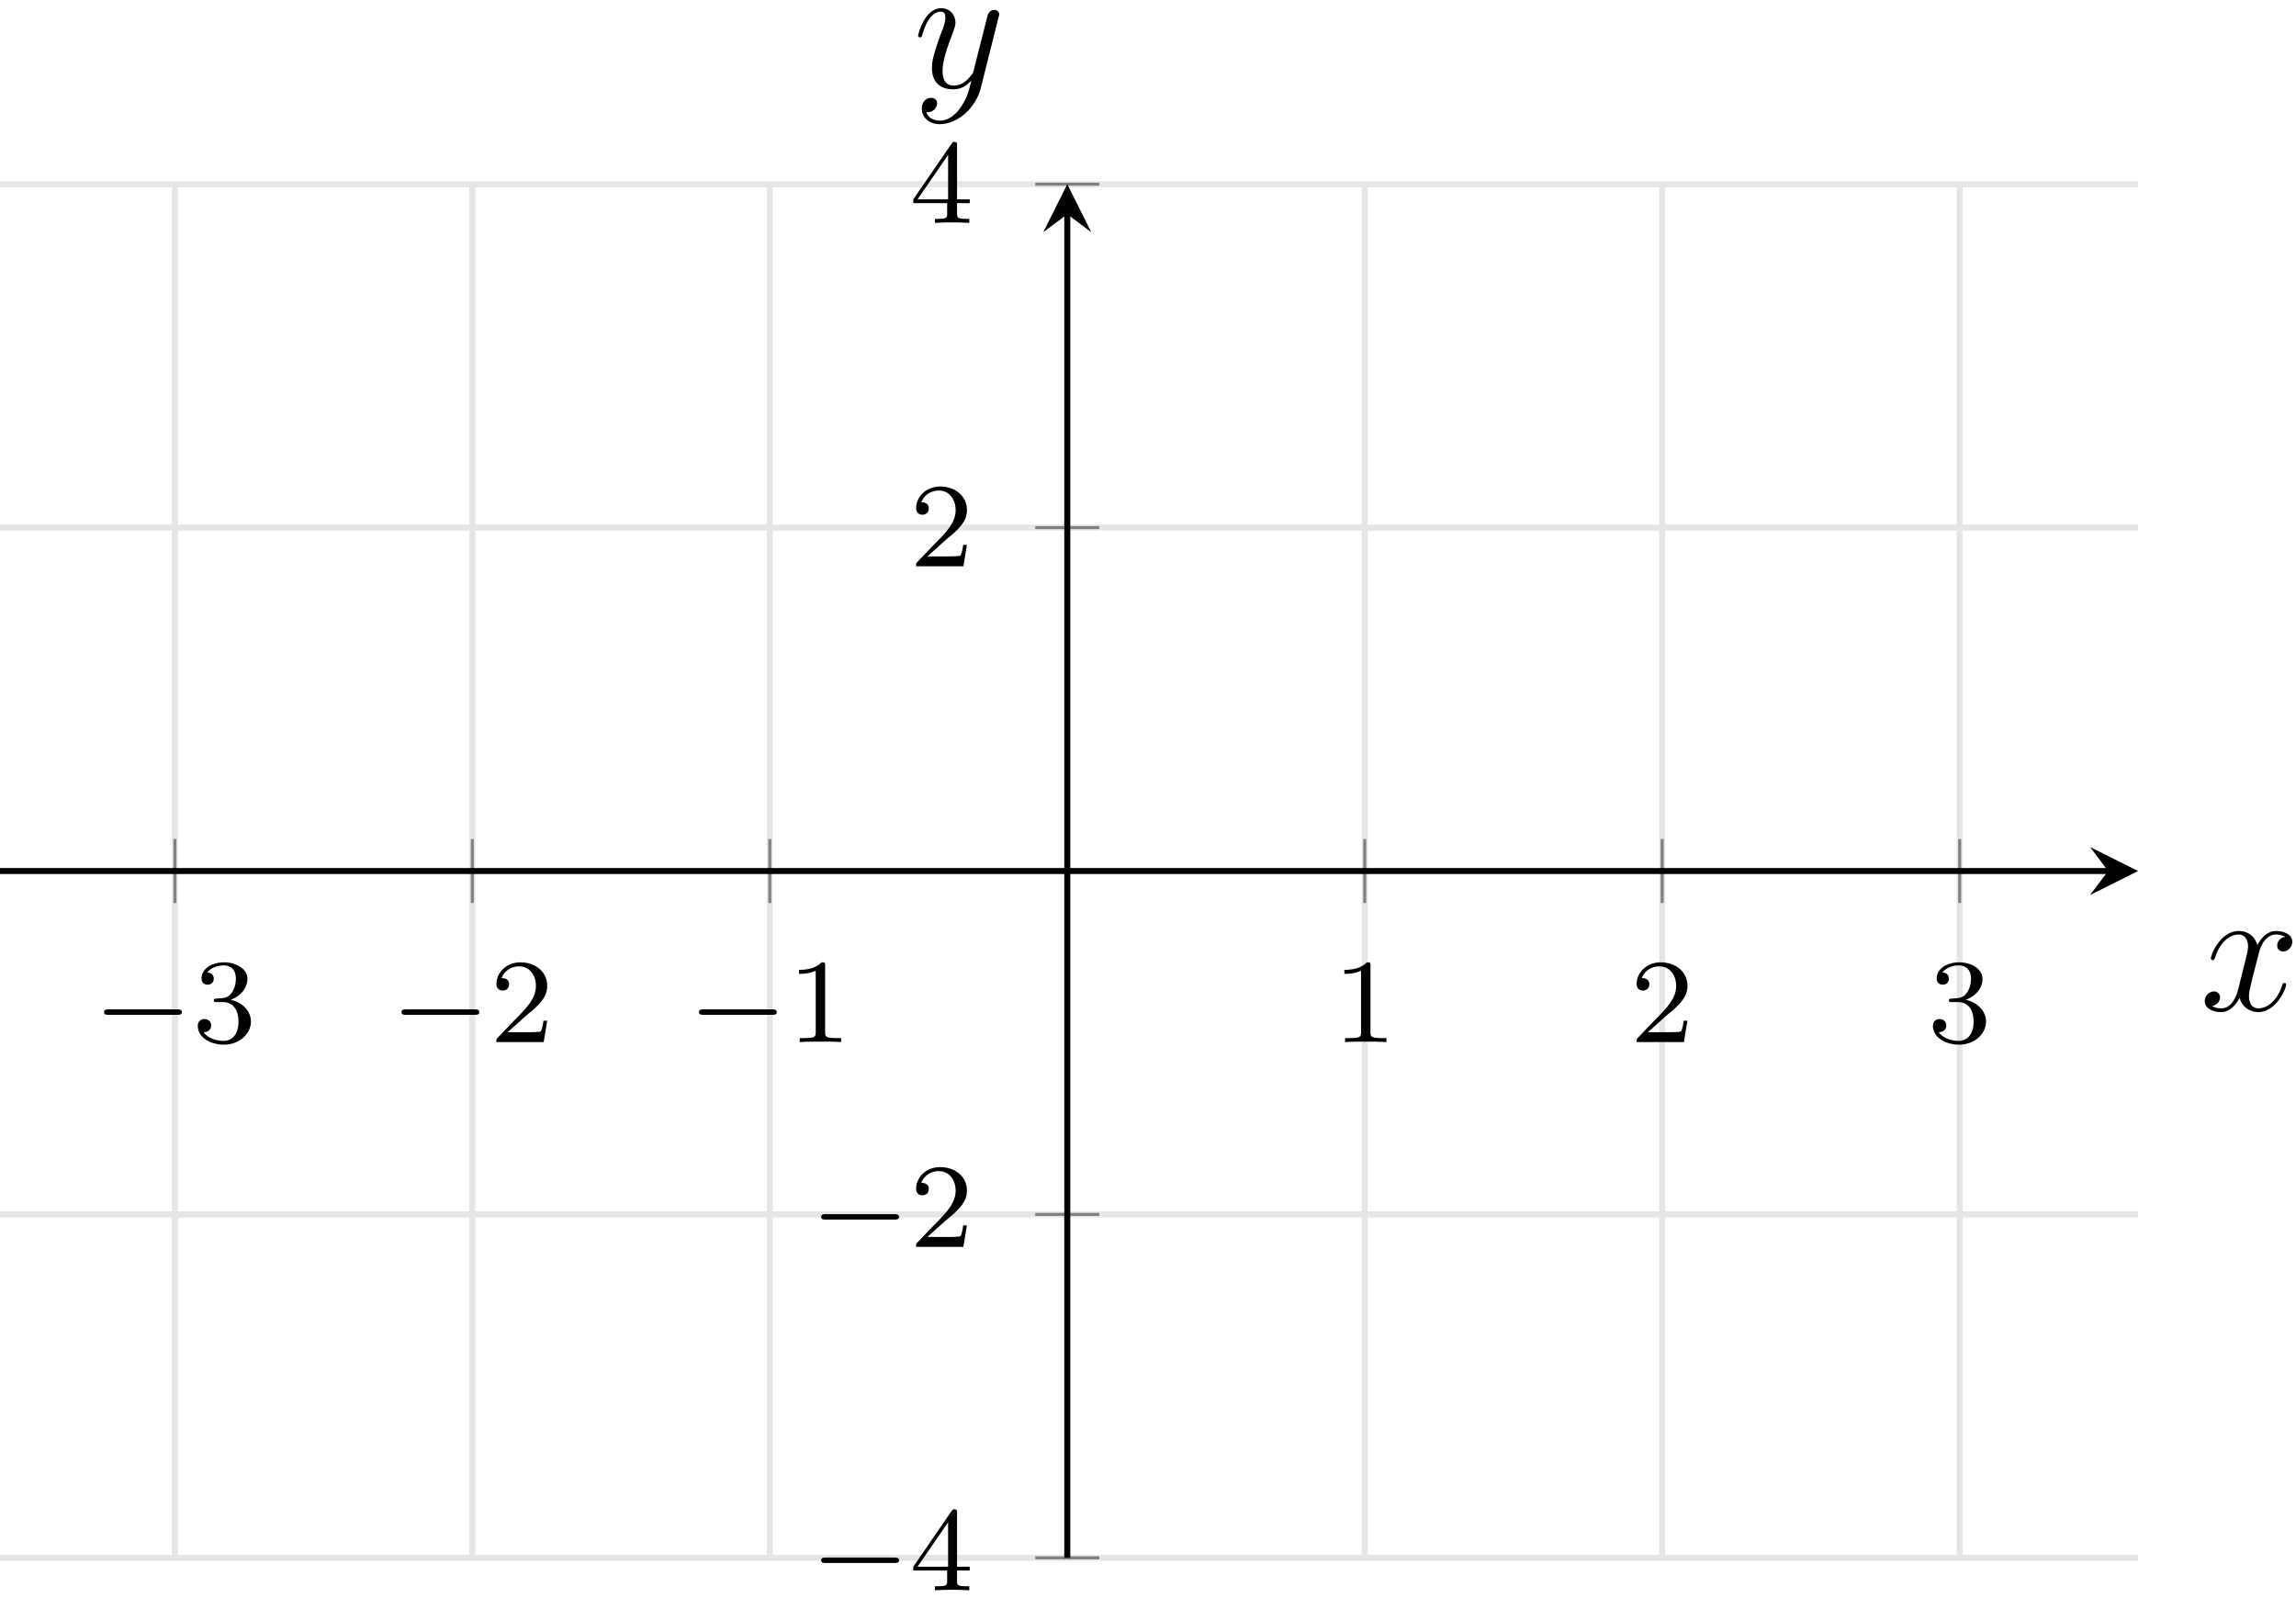
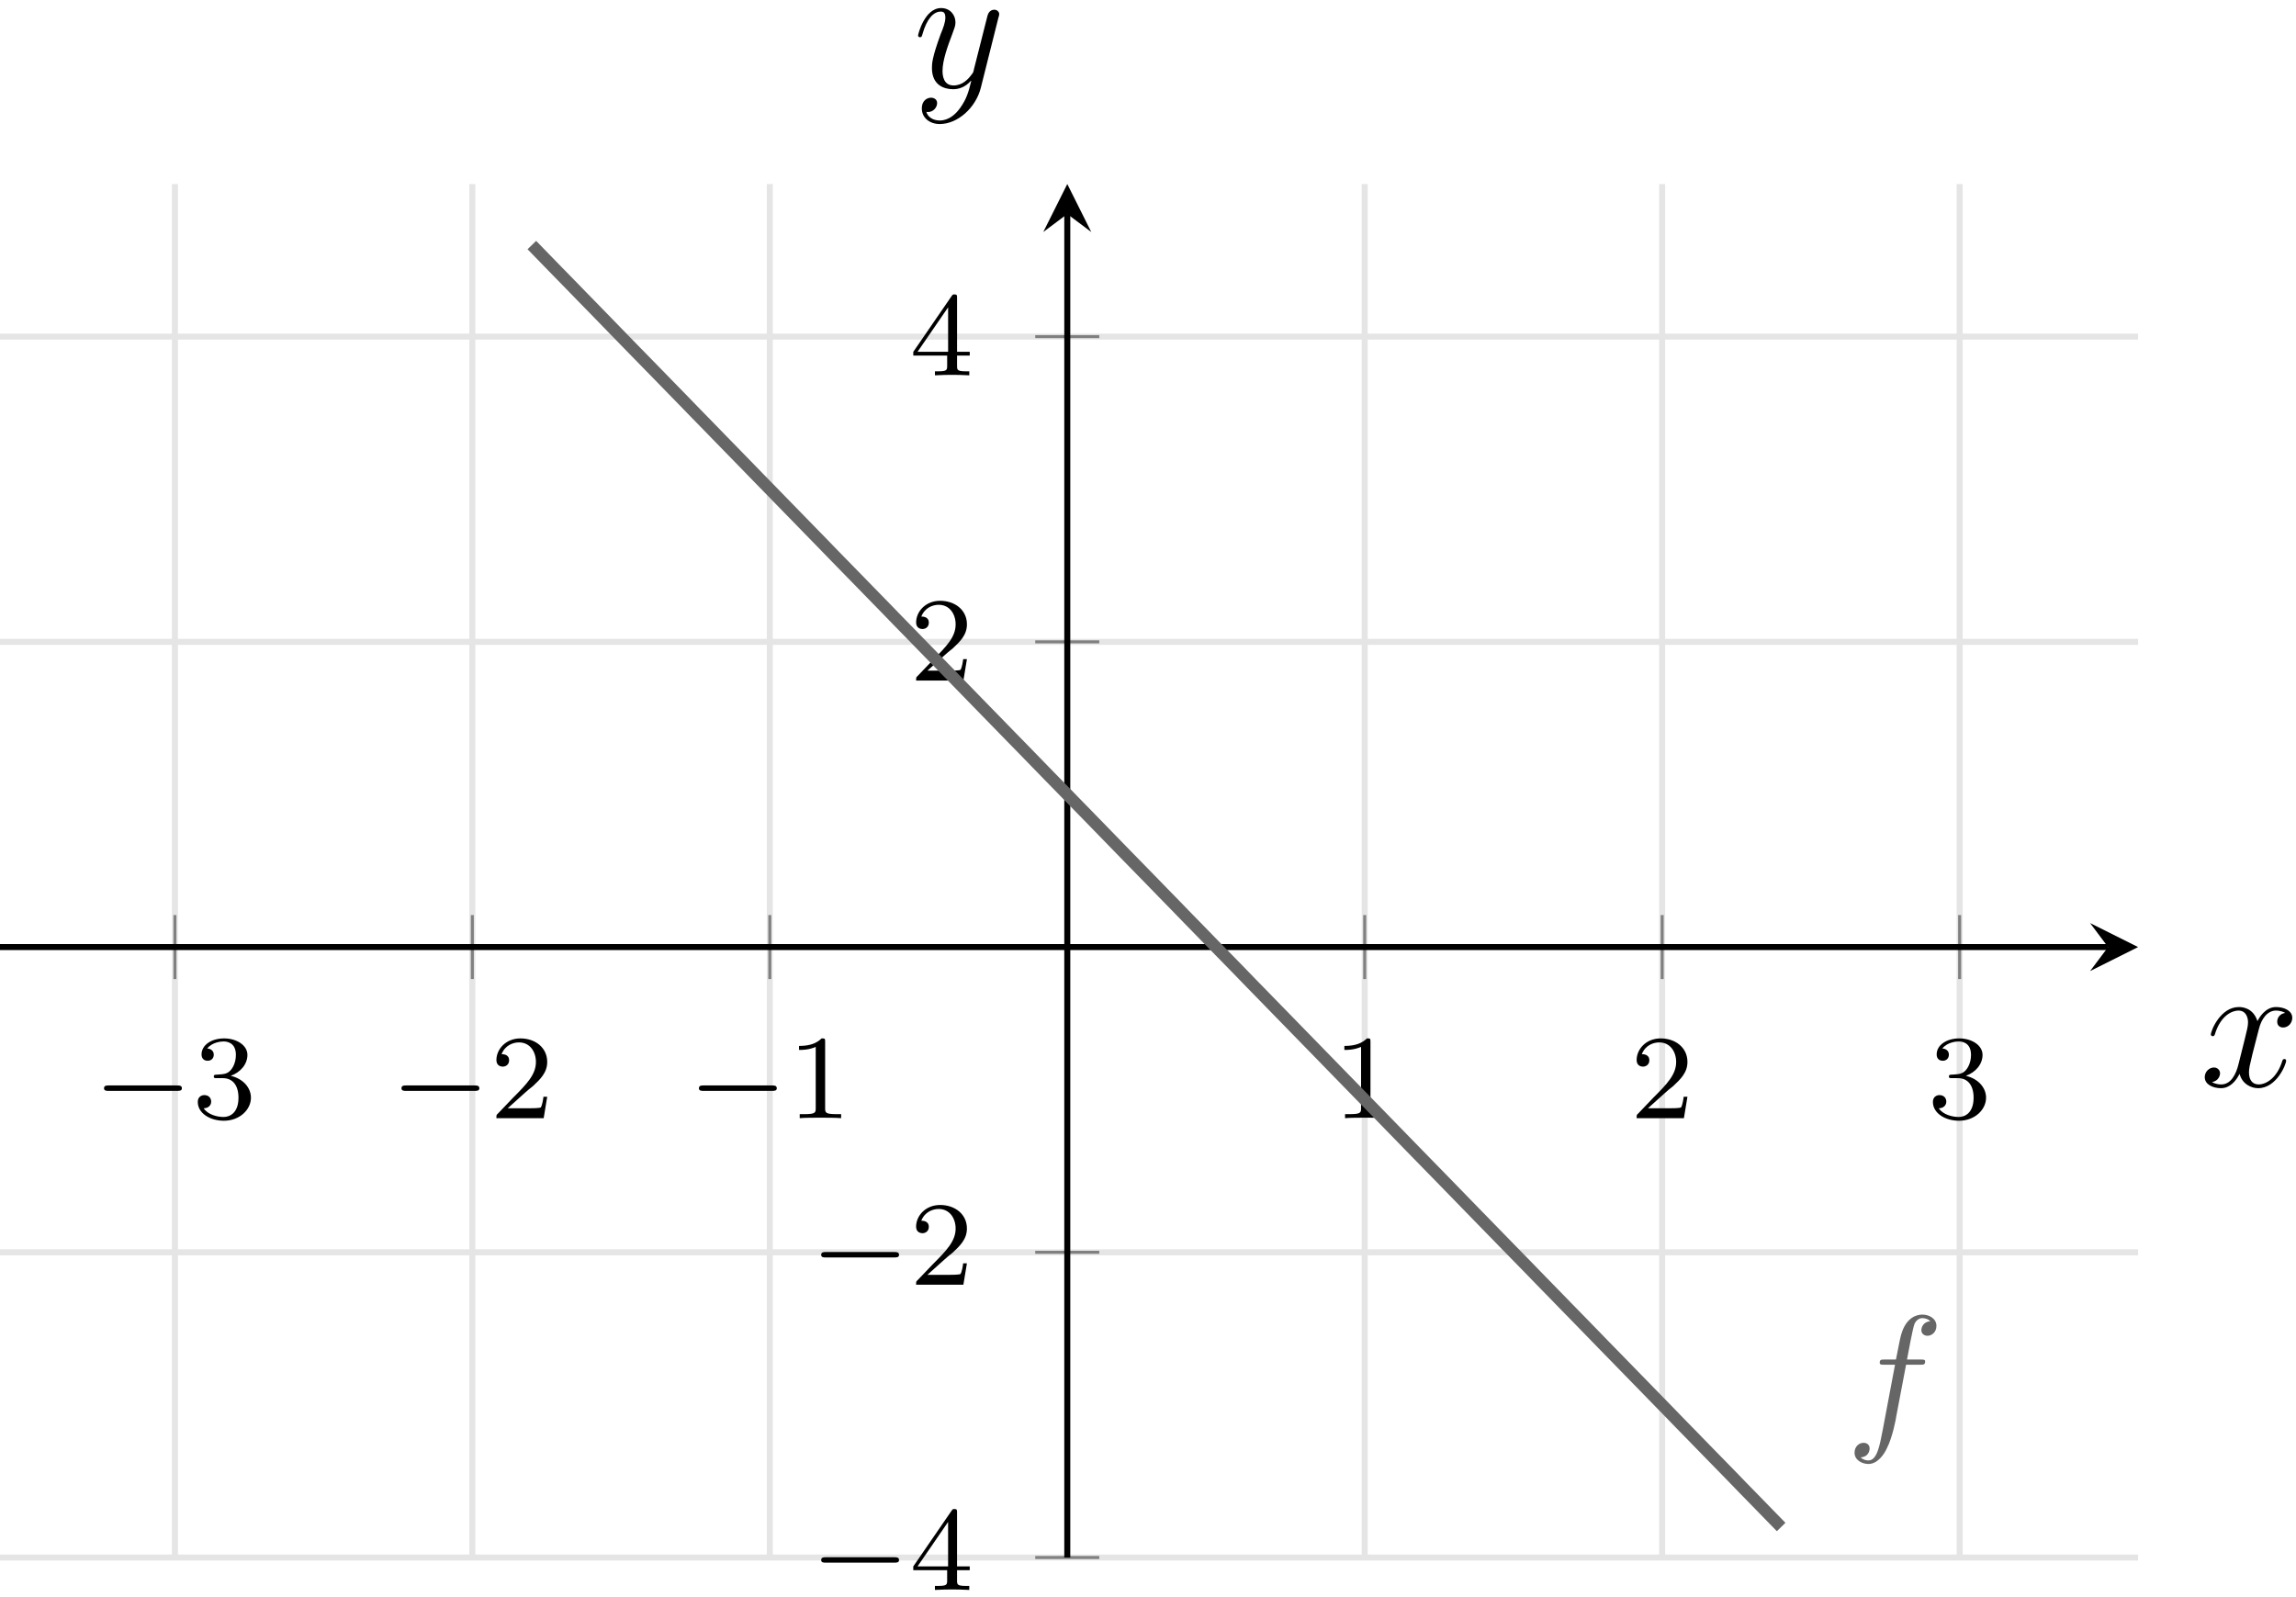
- <svg xmlns="http://www.w3.org/2000/svg" xmlns:xlink="http://www.w3.org/1999/xlink" width="152.496pt" height="106.084pt" viewBox="0 0 152.496 106.084">
+ <svg xmlns="http://www.w3.org/2000/svg" xmlns:xlink="http://www.w3.org/1999/xlink" width="152.496pt" height="106.066pt" viewBox="0 0 152.496 106.066">
  <defs>
    <g>
      <g id="glyph-0-0">
        <path d="M 5.562 -1.812 C 5.703 -1.812 5.875 -1.812 5.875 -1.984 C 5.875 -2.172 5.703 -2.172 5.562 -2.172 L 1 -2.172 C 0.875 -2.172 0.703 -2.172 0.703 -1.984 C 0.703 -1.812 0.875 -1.812 1 -1.812 Z M 5.562 -1.812 " />
      </g>
      <g id="glyph-1-0">
        <path d="M 2.016 -2.656 C 2.641 -2.656 3.047 -2.203 3.047 -1.359 C 3.047 -0.359 2.484 -0.078 2.062 -0.078 C 1.625 -0.078 1.016 -0.234 0.734 -0.656 C 1.031 -0.656 1.234 -0.844 1.234 -1.094 C 1.234 -1.359 1.047 -1.531 0.781 -1.531 C 0.578 -1.531 0.344 -1.406 0.344 -1.078 C 0.344 -0.328 1.156 0.172 2.078 0.172 C 3.125 0.172 3.875 -0.562 3.875 -1.359 C 3.875 -2.031 3.344 -2.625 2.531 -2.812 C 3.156 -3.031 3.641 -3.562 3.641 -4.203 C 3.641 -4.844 2.922 -5.297 2.094 -5.297 C 1.234 -5.297 0.594 -4.844 0.594 -4.234 C 0.594 -3.938 0.781 -3.812 1 -3.812 C 1.25 -3.812 1.406 -3.984 1.406 -4.219 C 1.406 -4.516 1.141 -4.625 0.969 -4.625 C 1.312 -5.062 1.922 -5.094 2.062 -5.094 C 2.266 -5.094 2.875 -5.031 2.875 -4.203 C 2.875 -3.656 2.641 -3.312 2.531 -3.188 C 2.297 -2.938 2.109 -2.922 1.625 -2.891 C 1.469 -2.891 1.406 -2.875 1.406 -2.766 C 1.406 -2.656 1.484 -2.656 1.625 -2.656 Z M 2.016 -2.656 " />
      </g>
      <g id="glyph-1-1">
        <path d="M 2.25 -1.625 C 2.375 -1.75 2.703 -2.016 2.844 -2.125 C 3.328 -2.578 3.797 -3.016 3.797 -3.734 C 3.797 -4.688 3 -5.297 2.016 -5.297 C 1.047 -5.297 0.422 -4.578 0.422 -3.859 C 0.422 -3.469 0.734 -3.422 0.844 -3.422 C 1.016 -3.422 1.266 -3.531 1.266 -3.844 C 1.266 -4.25 0.859 -4.25 0.766 -4.25 C 1 -4.844 1.531 -5.031 1.922 -5.031 C 2.656 -5.031 3.047 -4.406 3.047 -3.734 C 3.047 -2.906 2.469 -2.297 1.516 -1.344 L 0.516 -0.297 C 0.422 -0.219 0.422 -0.203 0.422 0 L 3.562 0 L 3.797 -1.422 L 3.547 -1.422 C 3.531 -1.266 3.469 -0.875 3.375 -0.719 C 3.328 -0.656 2.719 -0.656 2.594 -0.656 L 1.172 -0.656 Z M 2.25 -1.625 " />
      </g>
      <g id="glyph-1-2">
        <path d="M 2.5 -5.078 C 2.5 -5.297 2.484 -5.297 2.266 -5.297 C 1.938 -4.984 1.516 -4.797 0.766 -4.797 L 0.766 -4.531 C 0.984 -4.531 1.406 -4.531 1.875 -4.734 L 1.875 -0.656 C 1.875 -0.359 1.844 -0.266 1.094 -0.266 L 0.812 -0.266 L 0.812 0 C 1.141 -0.031 1.828 -0.031 2.188 -0.031 C 2.547 -0.031 3.234 -0.031 3.562 0 L 3.562 -0.266 L 3.281 -0.266 C 2.531 -0.266 2.5 -0.359 2.5 -0.656 Z M 2.5 -5.078 " />
      </g>
      <g id="glyph-1-3">
        <path d="M 3.141 -5.156 C 3.141 -5.312 3.141 -5.375 2.969 -5.375 C 2.875 -5.375 2.859 -5.375 2.781 -5.266 L 0.234 -1.562 L 0.234 -1.312 L 2.484 -1.312 L 2.484 -0.641 C 2.484 -0.344 2.469 -0.266 1.844 -0.266 L 1.672 -0.266 L 1.672 0 C 2.344 -0.031 2.359 -0.031 2.812 -0.031 C 3.266 -0.031 3.281 -0.031 3.953 0 L 3.953 -0.266 L 3.781 -0.266 C 3.156 -0.266 3.141 -0.344 3.141 -0.641 L 3.141 -1.312 L 3.984 -1.312 L 3.984 -1.562 L 3.141 -1.562 Z M 2.547 -4.516 L 2.547 -1.562 L 0.516 -1.562 Z M 2.547 -4.516 " />
      </g>
      <g id="glyph-2-0">
+         <path d="M 4 -4.359 L 4.938 -4.359 C 5.156 -4.359 5.266 -4.359 5.266 -4.578 C 5.266 -4.703 5.156 -4.703 4.969 -4.703 L 4.062 -4.703 L 4.297 -5.938 C 4.344 -6.172 4.5 -6.953 4.562 -7.078 C 4.656 -7.281 4.844 -7.453 5.078 -7.453 C 5.109 -7.453 5.406 -7.453 5.609 -7.25 C 5.125 -7.203 5.016 -6.828 5.016 -6.656 C 5.016 -6.406 5.219 -6.281 5.422 -6.281 C 5.703 -6.281 6.016 -6.516 6.016 -6.938 C 6.016 -7.438 5.516 -7.688 5.078 -7.688 C 4.703 -7.688 4.016 -7.5 3.688 -6.406 C 3.625 -6.188 3.594 -6.078 3.328 -4.703 L 2.578 -4.703 C 2.359 -4.703 2.25 -4.703 2.25 -4.5 C 2.25 -4.359 2.344 -4.359 2.547 -4.359 L 3.266 -4.359 L 2.453 -0.047 C 2.25 1 2.078 2 1.5 2 C 1.469 2 1.188 2 0.984 1.797 C 1.484 1.766 1.578 1.375 1.578 1.203 C 1.578 0.953 1.391 0.828 1.172 0.828 C 0.891 0.828 0.578 1.062 0.578 1.484 C 0.578 1.969 1.062 2.234 1.5 2.234 C 2.109 2.234 2.547 1.594 2.734 1.172 C 3.094 0.484 3.344 -0.828 3.344 -0.906 Z M 4 -4.359 " />
+       </g>
+       <g id="glyph-3-0">
        <path d="M 5.672 -4.875 C 5.281 -4.812 5.141 -4.516 5.141 -4.297 C 5.141 -4 5.359 -3.906 5.531 -3.906 C 5.891 -3.906 6.141 -4.219 6.141 -4.547 C 6.141 -5.047 5.562 -5.266 5.062 -5.266 C 4.344 -5.266 3.938 -4.547 3.828 -4.328 C 3.547 -5.219 2.812 -5.266 2.594 -5.266 C 1.375 -5.266 0.734 -3.703 0.734 -3.438 C 0.734 -3.391 0.781 -3.328 0.859 -3.328 C 0.953 -3.328 0.984 -3.406 1 -3.453 C 1.406 -4.781 2.219 -5.031 2.562 -5.031 C 3.094 -5.031 3.203 -4.531 3.203 -4.25 C 3.203 -3.984 3.125 -3.703 2.984 -3.125 L 2.578 -1.5 C 2.406 -0.781 2.062 -0.125 1.422 -0.125 C 1.359 -0.125 1.062 -0.125 0.812 -0.281 C 1.25 -0.359 1.344 -0.719 1.344 -0.859 C 1.344 -1.094 1.156 -1.25 0.938 -1.25 C 0.641 -1.25 0.328 -0.984 0.328 -0.609 C 0.328 -0.109 0.891 0.125 1.406 0.125 C 1.984 0.125 2.391 -0.328 2.641 -0.828 C 2.828 -0.125 3.438 0.125 3.875 0.125 C 5.094 0.125 5.734 -1.453 5.734 -1.703 C 5.734 -1.766 5.688 -1.812 5.625 -1.812 C 5.516 -1.812 5.5 -1.75 5.469 -1.656 C 5.141 -0.609 4.453 -0.125 3.906 -0.125 C 3.484 -0.125 3.266 -0.438 3.266 -0.922 C 3.266 -1.188 3.312 -1.375 3.5 -2.156 L 3.922 -3.797 C 4.094 -4.5 4.5 -5.031 5.062 -5.031 C 5.078 -5.031 5.422 -5.031 5.672 -4.875 Z M 5.672 -4.875 " />
      </g>
-       <g id="glyph-2-1">
+       <g id="glyph-3-1">
        <path d="M 3.141 1.344 C 2.828 1.797 2.359 2.203 1.766 2.203 C 1.625 2.203 1.047 2.172 0.875 1.625 C 0.906 1.641 0.969 1.641 0.984 1.641 C 1.344 1.641 1.594 1.328 1.594 1.047 C 1.594 0.781 1.359 0.688 1.188 0.688 C 0.984 0.688 0.578 0.828 0.578 1.406 C 0.578 2.016 1.094 2.438 1.766 2.438 C 2.969 2.438 4.172 1.344 4.5 0.016 L 5.672 -4.656 C 5.688 -4.703 5.719 -4.781 5.719 -4.859 C 5.719 -5.031 5.562 -5.156 5.391 -5.156 C 5.281 -5.156 5.031 -5.109 4.938 -4.75 L 4.047 -1.234 C 4 -1.016 4 -0.984 3.891 -0.859 C 3.656 -0.531 3.266 -0.125 2.688 -0.125 C 2.016 -0.125 1.953 -0.781 1.953 -1.094 C 1.953 -1.781 2.281 -2.703 2.609 -3.562 C 2.734 -3.906 2.812 -4.078 2.812 -4.312 C 2.812 -4.812 2.453 -5.266 1.859 -5.266 C 0.766 -5.266 0.328 -3.531 0.328 -3.438 C 0.328 -3.391 0.375 -3.328 0.453 -3.328 C 0.562 -3.328 0.578 -3.375 0.625 -3.547 C 0.906 -4.547 1.359 -5.031 1.828 -5.031 C 1.938 -5.031 2.141 -5.031 2.141 -4.641 C 2.141 -4.328 2.016 -3.984 1.828 -3.531 C 1.25 -1.953 1.25 -1.562 1.25 -1.281 C 1.25 -0.141 2.062 0.125 2.656 0.125 C 3 0.125 3.438 0.016 3.844 -0.438 L 3.859 -0.422 C 3.688 0.281 3.562 0.75 3.141 1.344 Z M 3.141 1.344 " />
      </g>
    </g>
    <clipPath id="clip-0">
-       <path clip-rule="nonzero" d="M 60 100 L 65 100 L 65 105.625 L 60 105.625 Z M 60 100 " />
+       <path clip-rule="nonzero" d="M 60 100 L 65 100 L 65 105.598 L 60 105.598 Z M 60 100 " />
    </clipPath>
    <clipPath id="clip-1">
-       <path clip-rule="nonzero" d="M 146 61 L 152.242 61 L 152.242 68 L 146 68 Z M 146 61 " />
+       <path clip-rule="nonzero" d="M 24 12.223 L 130 12.223 L 130 103.453 L 24 103.453 Z M 24 12.223 " />
+     </clipPath>
+     <clipPath id="clip-2">
+       <path clip-rule="nonzero" d="M 146 66 L 152.242 66 L 152.242 73 L 146 73 Z M 146 66 " />
    </clipPath>
  </defs>
-   <path fill="none" stroke-width="0.399" stroke-linecap="butt" stroke-linejoin="miter" stroke="rgb(89.999%, 89.999%, 89.999%)" stroke-opacity="1" stroke-miterlimit="10" d="M 11.855 0.001 L 11.855 91.236 M 31.609 0.001 L 31.609 91.236 M 51.367 0.001 L 51.367 91.236 M 90.879 0.001 L 90.879 91.236 M 110.636 0.001 L 110.636 91.236 M 130.394 0.001 L 130.394 91.236 " transform="matrix(1, 0, 0, -1, -0.238, 103.47)" />
-   <path fill="none" stroke-width="0.399" stroke-linecap="butt" stroke-linejoin="miter" stroke="rgb(89.999%, 89.999%, 89.999%)" stroke-opacity="1" stroke-miterlimit="10" d="M -0 0.001 L 142.246 0.001 M -0 22.81 L 142.246 22.81 M -0 68.427 L 142.246 68.427 M -0 91.236 L 142.246 91.236 " transform="matrix(1, 0, 0, -1, -0.238, 103.47)" />
-   <path fill="none" stroke-width="0.199" stroke-linecap="butt" stroke-linejoin="miter" stroke="rgb(50%, 50%, 50%)" stroke-opacity="1" stroke-miterlimit="10" d="M 11.855 43.493 L 11.855 47.743 M 31.609 43.493 L 31.609 47.743 M 51.367 43.493 L 51.367 47.743 M 90.879 43.493 L 90.879 47.743 M 110.636 43.493 L 110.636 47.743 M 130.394 43.493 L 130.394 47.743 " transform="matrix(1, 0, 0, -1, -0.238, 103.47)" />
-   <path fill="none" stroke-width="0.199" stroke-linecap="butt" stroke-linejoin="miter" stroke="rgb(50%, 50%, 50%)" stroke-opacity="1" stroke-miterlimit="10" d="M 68.996 0.001 L 73.25 0.001 M 68.996 22.81 L 73.25 22.81 M 68.996 68.427 L 73.25 68.427 M 68.996 91.236 L 73.25 91.236 " transform="matrix(1, 0, 0, -1, -0.238, 103.47)" />
-   <path fill="none" stroke-width="0.399" stroke-linecap="butt" stroke-linejoin="miter" stroke="rgb(0%, 0%, 0%)" stroke-opacity="1" stroke-miterlimit="10" d="M -0 45.618 L 140.254 45.618 " transform="matrix(1, 0, 0, -1, -0.238, 103.47)" />
-   <path fill-rule="nonzero" fill="rgb(0%, 0%, 0%)" fill-opacity="1" d="M 142.008 57.852 L 138.82 56.258 L 140.016 57.852 L 138.82 59.445 " />
-   <path fill="none" stroke-width="0.399" stroke-linecap="butt" stroke-linejoin="miter" stroke="rgb(0%, 0%, 0%)" stroke-opacity="1" stroke-miterlimit="10" d="M 71.125 0.001 L 71.125 89.243 " transform="matrix(1, 0, 0, -1, -0.238, 103.47)" />
-   <path fill-rule="nonzero" fill="rgb(0%, 0%, 0%)" fill-opacity="1" d="M 70.887 12.234 L 69.293 15.422 L 70.887 14.227 L 72.48 15.422 " />
+   <path fill="none" stroke-width="0.399" stroke-linecap="butt" stroke-linejoin="miter" stroke="rgb(89.999%, 89.999%, 89.999%)" stroke-opacity="1" stroke-miterlimit="10" d="M 11.855 0.001 L 11.855 91.231 M 31.609 0.001 L 31.609 91.231 M 51.367 0.001 L 51.367 91.231 M 90.879 0.001 L 90.879 91.231 M 110.636 0.001 L 110.636 91.231 M 130.394 0.001 L 130.394 91.231 " transform="matrix(1, 0, 0, -1, -0.238, 103.454)" />
+   <path fill="none" stroke-width="0.399" stroke-linecap="butt" stroke-linejoin="miter" stroke="rgb(89.999%, 89.999%, 89.999%)" stroke-opacity="1" stroke-miterlimit="10" d="M -0 0.001 L 142.246 0.001 M -0 20.274 L 142.246 20.274 M -0 60.821 L 142.246 60.821 M -0 81.095 L 142.246 81.095 " transform="matrix(1, 0, 0, -1, -0.238, 103.454)" />
+   <path fill="none" stroke-width="0.199" stroke-linecap="butt" stroke-linejoin="miter" stroke="rgb(50%, 50%, 50%)" stroke-opacity="1" stroke-miterlimit="10" d="M 11.855 38.423 L 11.855 42.673 M 31.609 38.423 L 31.609 42.673 M 51.367 38.423 L 51.367 42.673 M 90.879 38.423 L 90.879 42.673 M 110.636 38.423 L 110.636 42.673 M 130.394 38.423 L 130.394 42.673 " transform="matrix(1, 0, 0, -1, -0.238, 103.454)" />
+   <path fill="none" stroke-width="0.199" stroke-linecap="butt" stroke-linejoin="miter" stroke="rgb(50%, 50%, 50%)" stroke-opacity="1" stroke-miterlimit="10" d="M 68.996 0.001 L 73.25 0.001 M 68.996 20.274 L 73.25 20.274 M 68.996 60.821 L 73.25 60.821 M 68.996 81.095 L 73.25 81.095 " transform="matrix(1, 0, 0, -1, -0.238, 103.454)" />
+   <path fill="none" stroke-width="0.399" stroke-linecap="butt" stroke-linejoin="miter" stroke="rgb(0%, 0%, 0%)" stroke-opacity="1" stroke-miterlimit="10" d="M -0 40.548 L 140.254 40.548 " transform="matrix(1, 0, 0, -1, -0.238, 103.454)" />
+   <path fill-rule="nonzero" fill="rgb(0%, 0%, 0%)" fill-opacity="1" d="M 142.008 62.906 L 138.82 61.312 L 140.016 62.906 L 138.82 64.5 " />
+   <path fill="none" stroke-width="0.399" stroke-linecap="butt" stroke-linejoin="miter" stroke="rgb(0%, 0%, 0%)" stroke-opacity="1" stroke-miterlimit="10" d="M 71.125 0.001 L 71.125 89.239 " transform="matrix(1, 0, 0, -1, -0.238, 103.454)" />
+   <path fill-rule="nonzero" fill="rgb(0%, 0%, 0%)" fill-opacity="1" d="M 70.887 12.223 L 69.293 15.41 L 70.887 14.215 L 72.48 15.41 " />
  <g fill="rgb(0%, 0%, 0%)" fill-opacity="1">
-     <use xlink:href="#glyph-0-0" x="6.206" y="69.214" />
+     <use xlink:href="#glyph-0-0" x="6.206" y="74.27" />
  </g>
  <g fill="rgb(0%, 0%, 0%)" fill-opacity="1">
-     <use xlink:href="#glyph-1-0" x="12.792" y="69.214" />
+     <use xlink:href="#glyph-1-0" x="12.792" y="74.27" />
  </g>
  <g fill="rgb(0%, 0%, 0%)" fill-opacity="1">
-     <use xlink:href="#glyph-0-0" x="25.962" y="69.214" />
+     <use xlink:href="#glyph-0-0" x="25.962" y="74.27" />
  </g>
  <g fill="rgb(0%, 0%, 0%)" fill-opacity="1">
-     <use xlink:href="#glyph-1-1" x="32.548" y="69.214" />
+     <use xlink:href="#glyph-1-1" x="32.548" y="74.27" />
  </g>
  <g fill="rgb(0%, 0%, 0%)" fill-opacity="1">
-     <use xlink:href="#glyph-0-0" x="45.718" y="69.214" />
+     <use xlink:href="#glyph-0-0" x="45.718" y="74.27" />
  </g>
  <g fill="rgb(0%, 0%, 0%)" fill-opacity="1">
-     <use xlink:href="#glyph-1-2" x="52.304" y="69.214" />
+     <use xlink:href="#glyph-1-2" x="52.304" y="74.27" />
  </g>
  <g fill="rgb(0%, 0%, 0%)" fill-opacity="1">
-     <use xlink:href="#glyph-1-2" x="88.524" y="69.214" />
+     <use xlink:href="#glyph-1-2" x="88.524" y="74.27" />
  </g>
  <g fill="rgb(0%, 0%, 0%)" fill-opacity="1">
-     <use xlink:href="#glyph-1-1" x="108.28" y="69.214" />
+     <use xlink:href="#glyph-1-1" x="108.28" y="74.27" />
  </g>
  <g fill="rgb(0%, 0%, 0%)" fill-opacity="1">
-     <use xlink:href="#glyph-1-0" x="128.036" y="69.214" />
+     <use xlink:href="#glyph-1-0" x="128.036" y="74.27" />
  </g>
  <g fill="rgb(0%, 0%, 0%)" fill-opacity="1">
-     <use xlink:href="#glyph-0-0" x="53.838" y="105.623" />
+     <use xlink:href="#glyph-0-0" x="53.838" y="105.607" />
  </g>
  <g clip-path="url(#clip-0)">
    <g fill="rgb(0%, 0%, 0%)" fill-opacity="1">
-       <use xlink:href="#glyph-1-3" x="60.424" y="105.623" />
+       <use xlink:href="#glyph-1-3" x="60.424" y="105.607" />
    </g>
  </g>
  <g fill="rgb(0%, 0%, 0%)" fill-opacity="1">
-     <use xlink:href="#glyph-0-0" x="53.838" y="82.814" />
+     <use xlink:href="#glyph-0-0" x="53.838" y="85.334" />
  </g>
  <g fill="rgb(0%, 0%, 0%)" fill-opacity="1">
-     <use xlink:href="#glyph-1-1" x="60.424" y="82.814" />
+     <use xlink:href="#glyph-1-1" x="60.424" y="85.334" />
  </g>
  <g fill="rgb(0%, 0%, 0%)" fill-opacity="1">
-     <use xlink:href="#glyph-1-1" x="60.425" y="37.611" />
+     <use xlink:href="#glyph-1-1" x="60.425" y="45.203" />
  </g>
  <g fill="rgb(0%, 0%, 0%)" fill-opacity="1">
-     <use xlink:href="#glyph-1-3" x="60.425" y="14.803" />
+     <use xlink:href="#glyph-1-3" x="60.425" y="24.93" />
  </g>
  <g clip-path="url(#clip-1)">
+     <path fill="none" stroke-width="0.797" stroke-linecap="butt" stroke-linejoin="miter" stroke="rgb(39.999%, 39.999%, 39.999%)" stroke-opacity="1" stroke-miterlimit="10" d="M 35.562 87.177 L 36.398 86.317 L 37.238 85.454 L 38.078 84.595 L 38.914 83.735 L 39.754 82.876 L 40.59 82.016 L 41.429 81.153 L 42.265 80.294 L 43.945 78.575 L 44.781 77.716 L 45.621 76.856 L 46.457 75.993 L 47.297 75.134 L 48.133 74.274 L 48.972 73.415 L 49.808 72.556 L 50.648 71.692 L 51.488 70.833 L 52.324 69.974 L 53.164 69.114 L 54 68.255 L 54.84 67.395 L 55.675 66.532 L 57.355 64.813 L 58.191 63.954 L 59.031 63.095 L 59.867 62.231 L 60.707 61.372 L 61.543 60.513 L 63.222 58.794 L 64.058 57.934 L 64.898 57.071 L 65.734 56.212 L 66.574 55.352 L 67.41 54.493 L 68.25 53.634 L 69.086 52.774 L 69.925 51.911 L 70.765 51.052 L 71.601 50.192 L 72.441 49.333 L 73.277 48.474 L 74.117 47.61 L 74.953 46.751 L 76.633 45.032 L 77.468 44.173 L 78.308 43.313 L 79.144 42.45 L 79.984 41.591 L 80.82 40.731 L 82.5 39.013 L 83.336 38.149 L 84.175 37.29 L 85.011 36.431 L 85.851 35.571 L 86.687 34.712 L 87.527 33.852 L 88.367 32.989 L 89.203 32.13 L 90.043 31.27 L 90.879 30.411 L 91.718 29.552 L 92.554 28.692 L 93.394 27.829 L 94.23 26.97 L 95.91 25.251 L 96.746 24.392 L 97.586 23.528 L 98.422 22.669 L 99.261 21.809 L 100.097 20.95 L 101.777 19.231 L 102.613 18.368 L 103.453 17.509 L 104.289 16.649 L 105.129 15.79 L 105.965 14.931 L 106.804 14.067 L 107.644 13.208 L 108.48 12.349 L 109.32 11.489 L 110.156 10.63 L 110.996 9.77 L 111.832 8.907 L 112.672 8.048 L 113.508 7.188 L 115.187 5.47 L 116.023 4.606 L 116.863 3.747 L 117.699 2.888 L 118.539 2.028 " transform="matrix(1, 0, 0, -1, -0.238, 103.454)" />
+   </g>
+   <g fill="rgb(39.999%, 39.999%, 39.999%)" fill-opacity="1">
+     <use xlink:href="#glyph-2-0" x="122.598" y="95.006" />
+   </g>
+   <g clip-path="url(#clip-2)">
    <g fill="rgb(0%, 0%, 0%)" fill-opacity="1">
-       <use xlink:href="#glyph-2-0" x="146.107" y="67.099" />
+       <use xlink:href="#glyph-3-0" x="146.107" y="72.155" />
    </g>
  </g>
  <g fill="rgb(0%, 0%, 0%)" fill-opacity="1">
-     <use xlink:href="#glyph-2-1" x="60.648" y="5.81" />
+     <use xlink:href="#glyph-3-1" x="60.648" y="5.801" />
  </g>
</svg>
